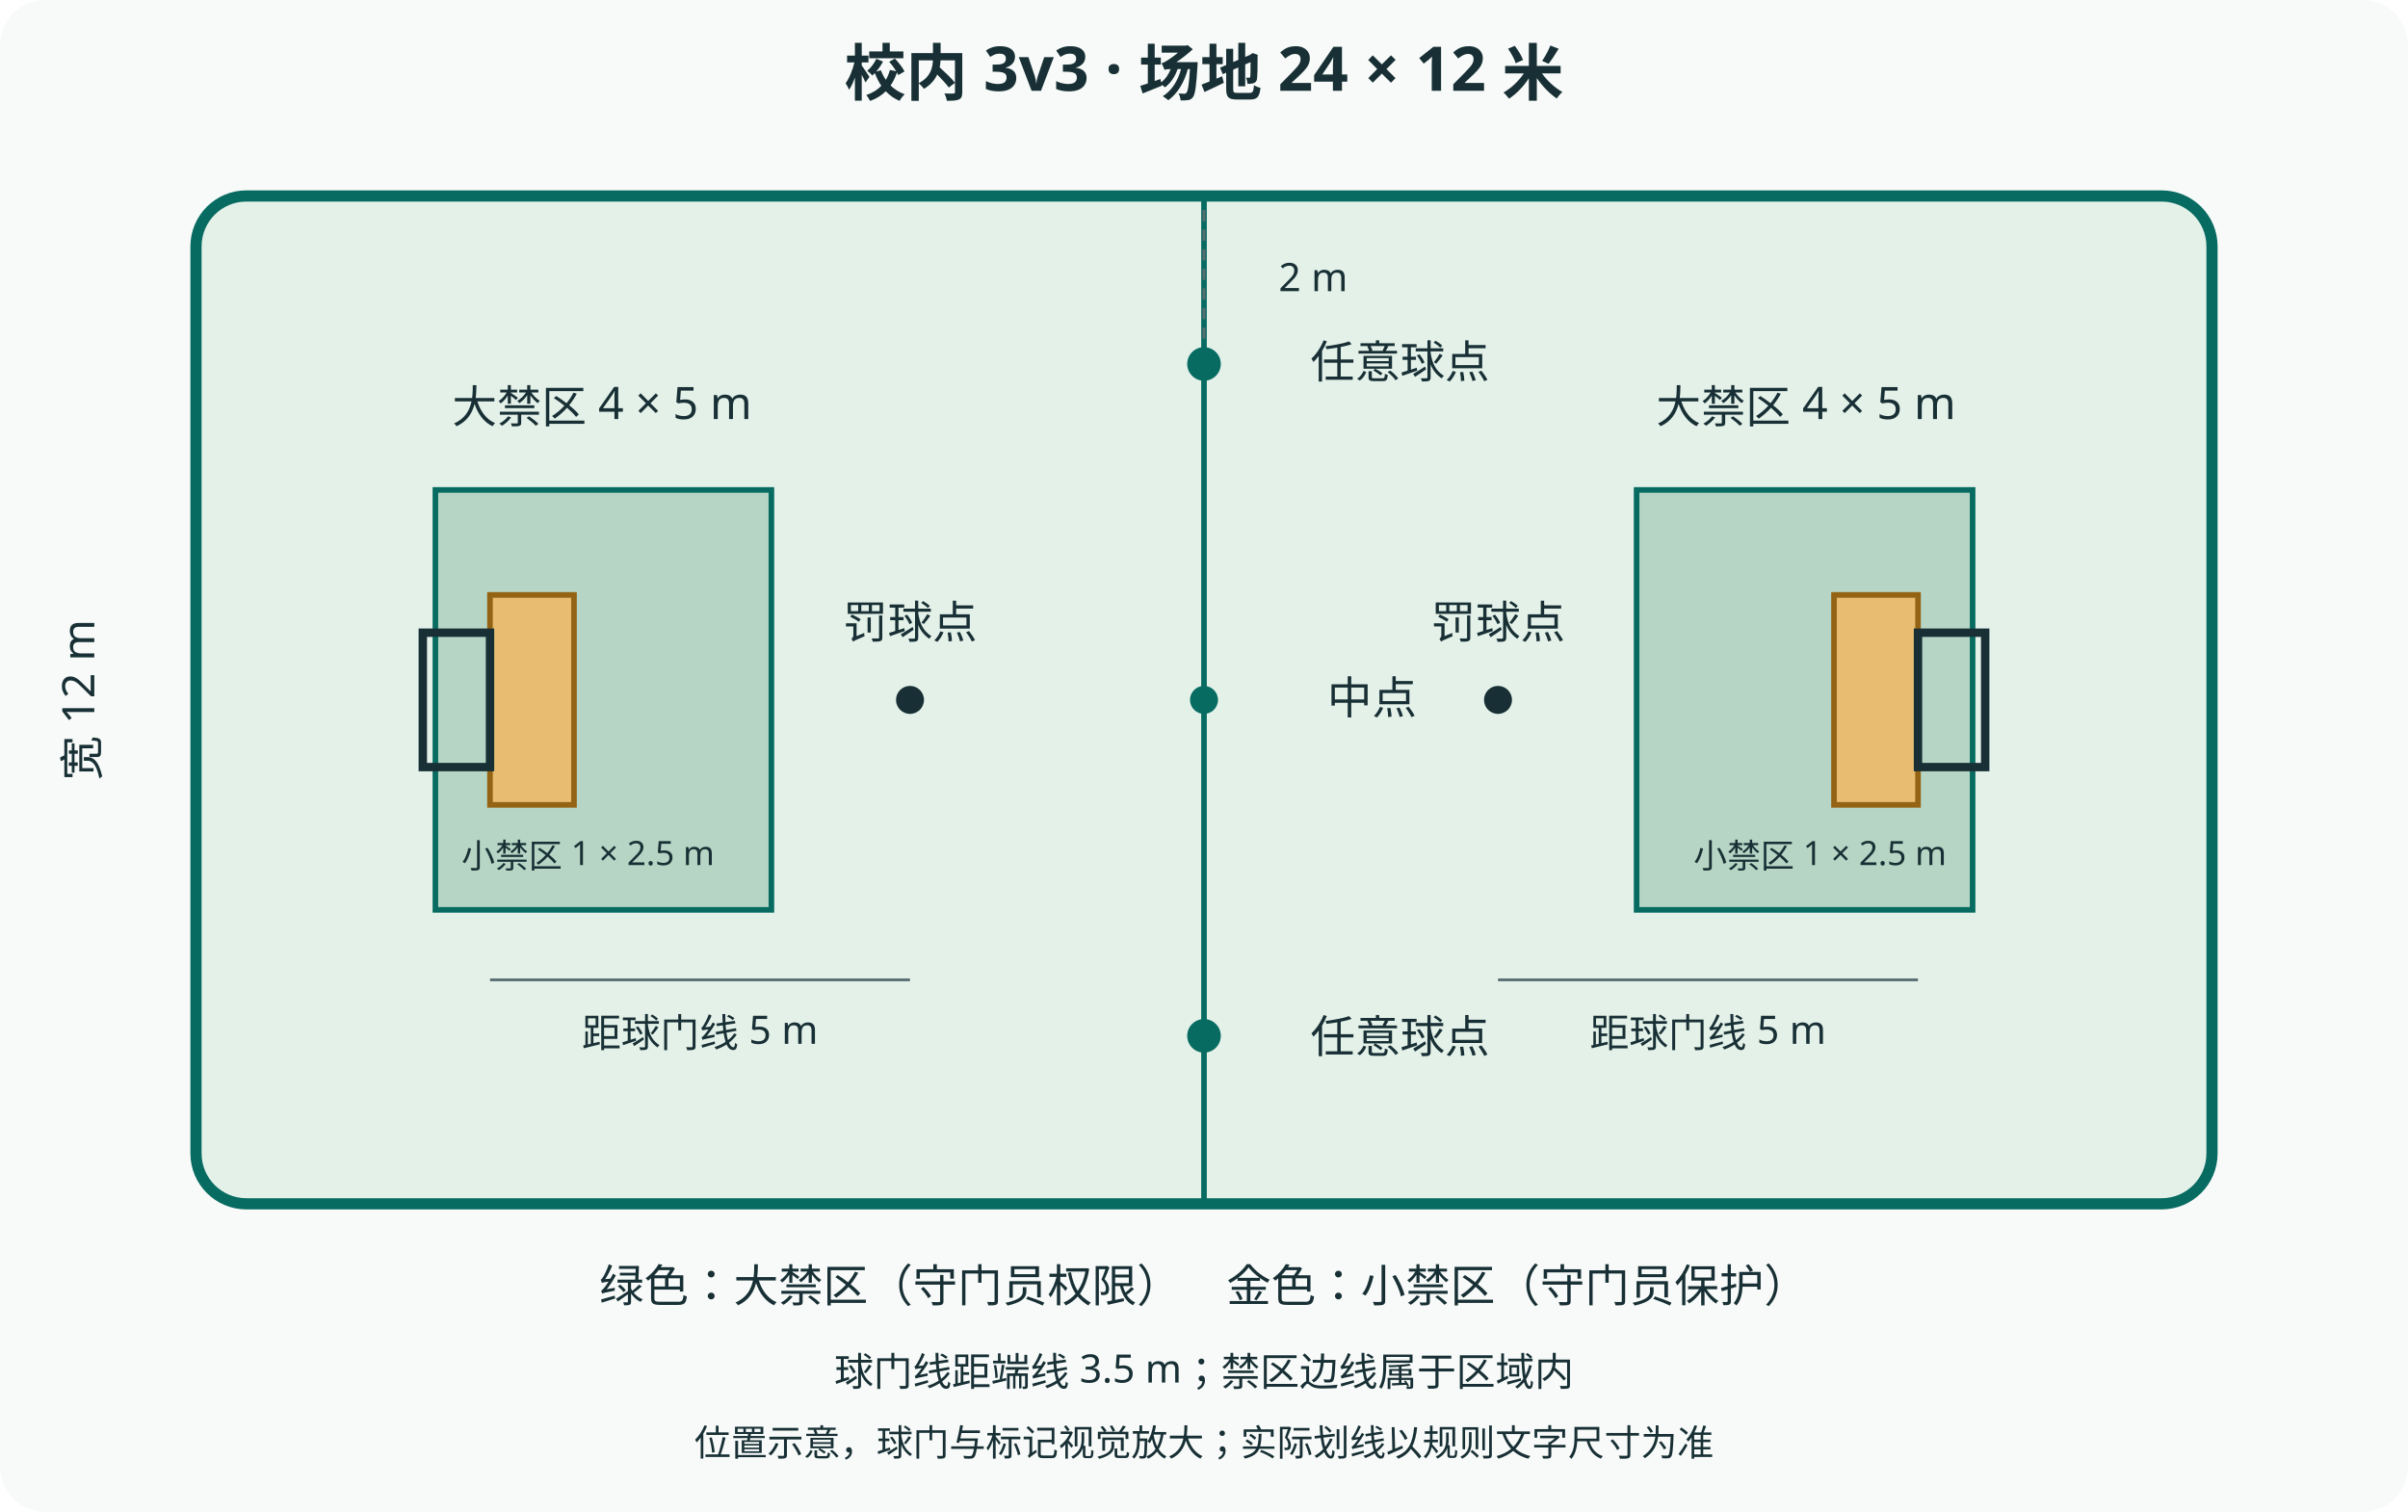
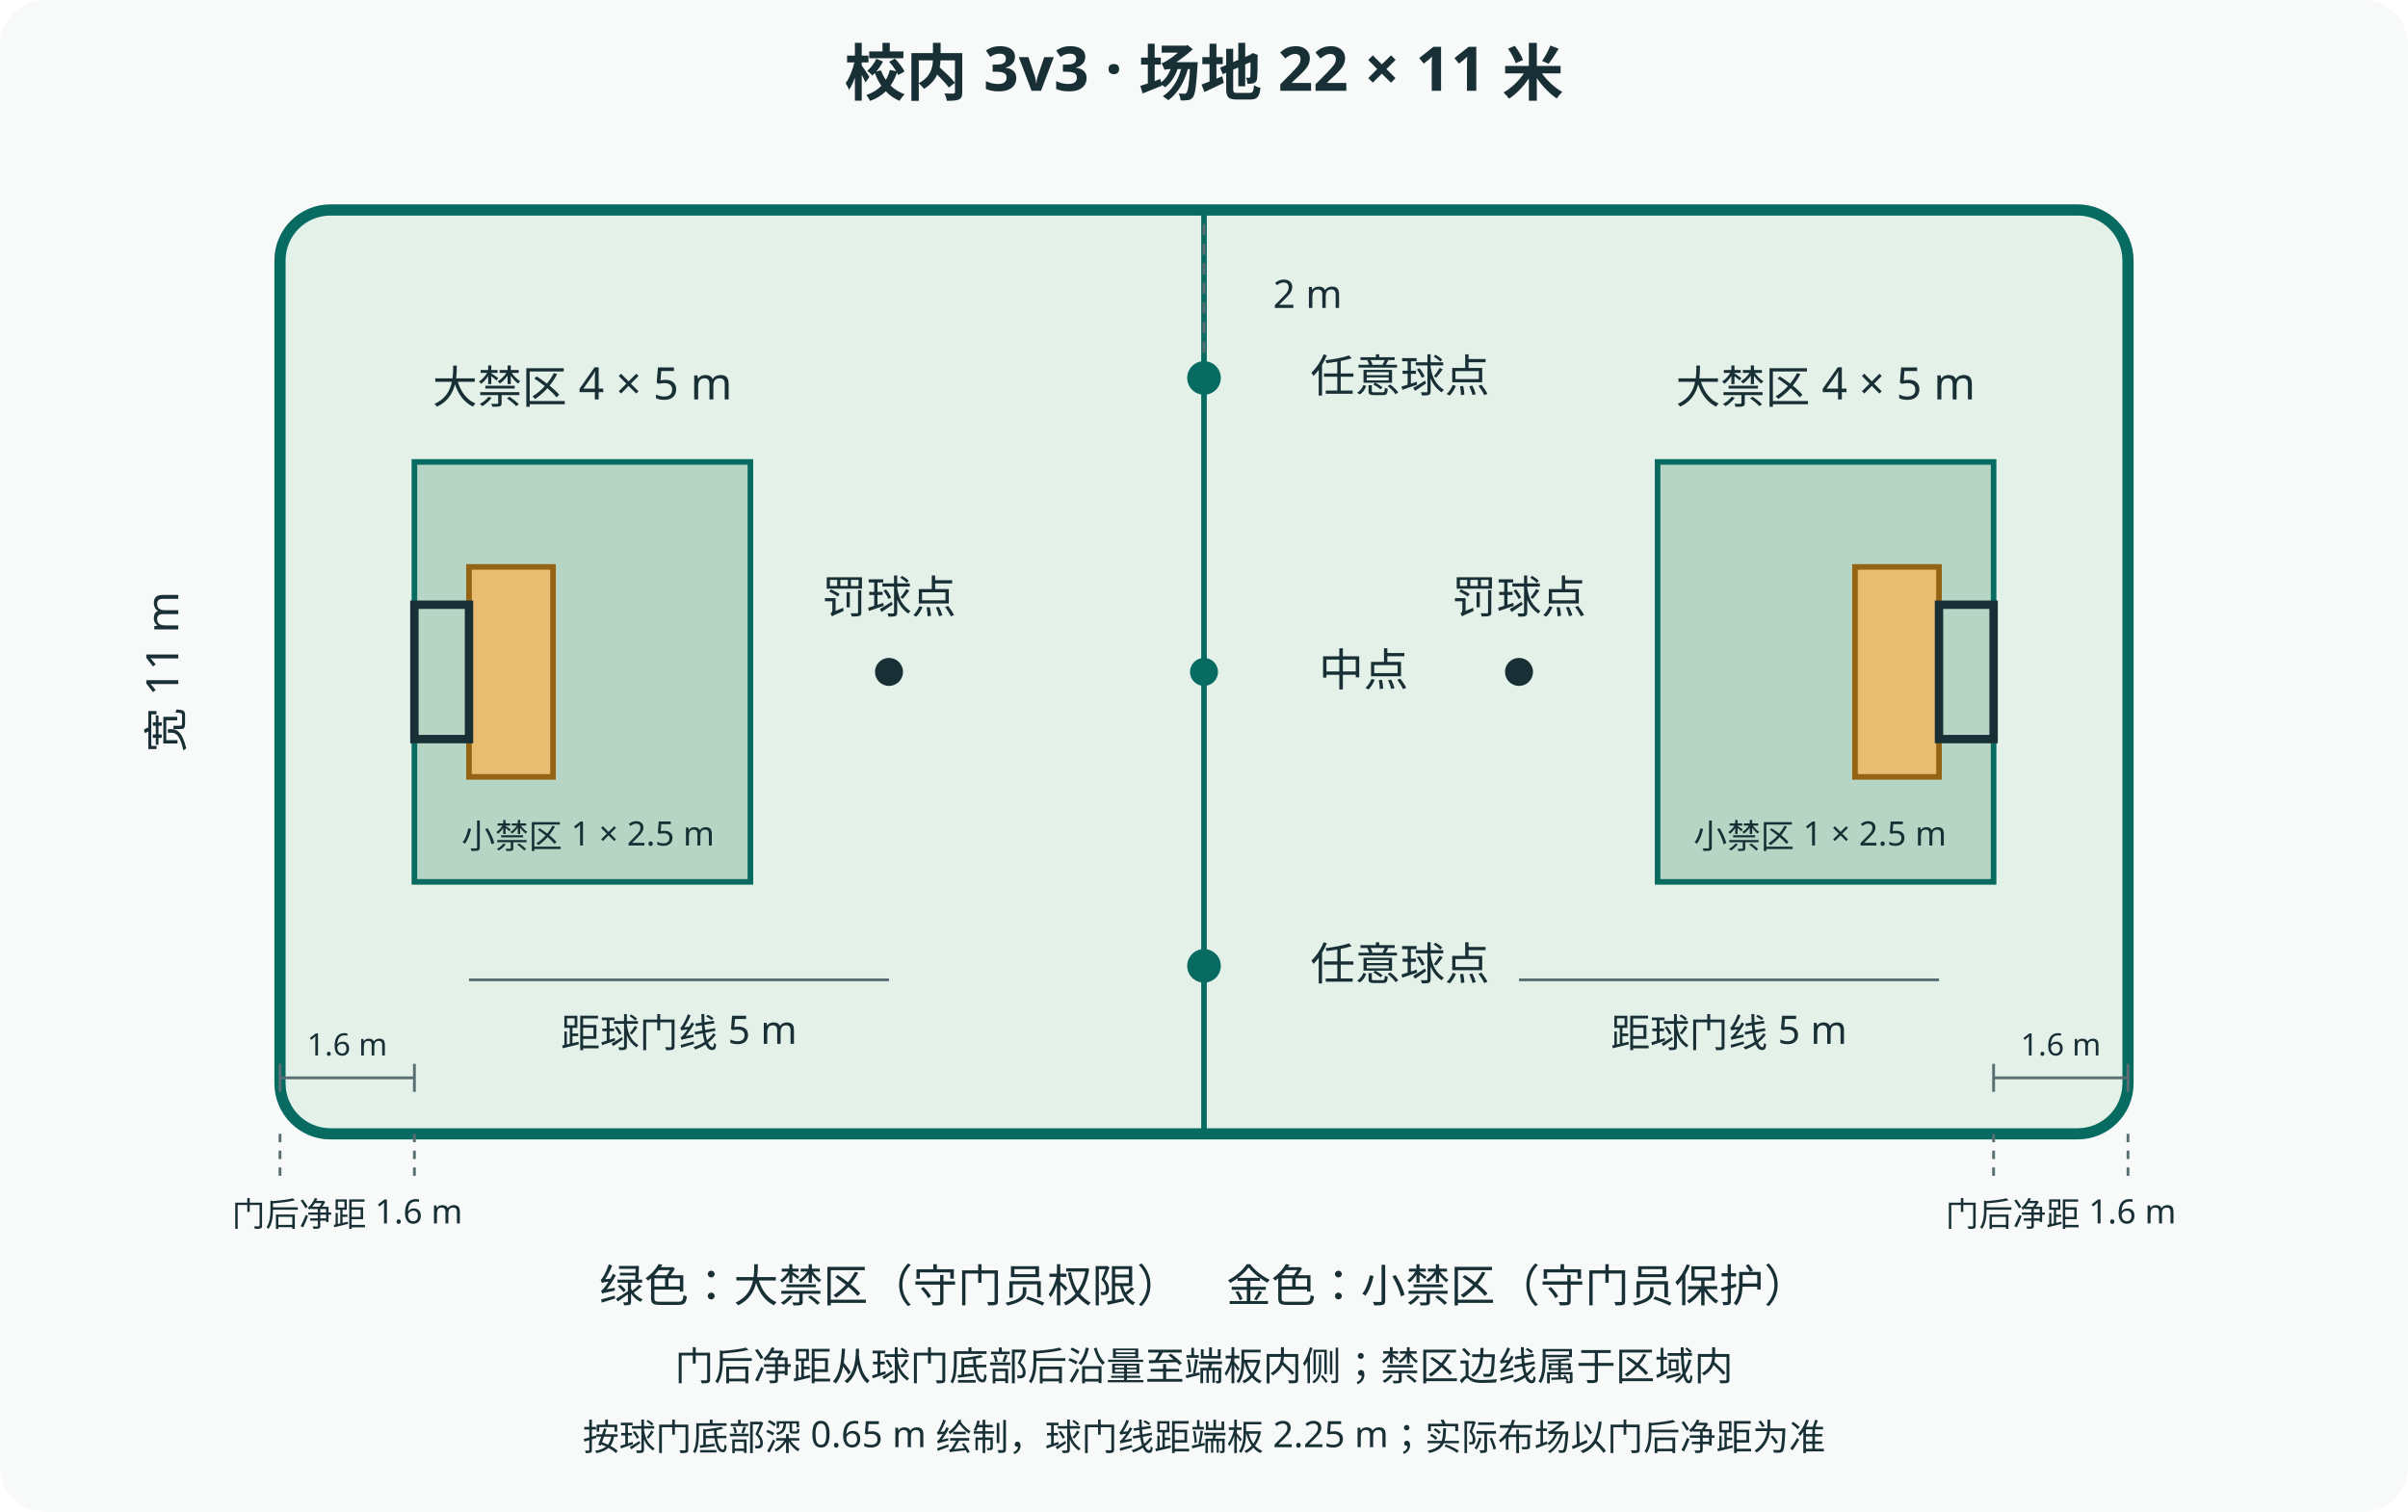
<svg xmlns="http://www.w3.org/2000/svg" viewBox="0 0 860 540" role="img" aria-labelledby="title desc">
  <rect width="860" height="540" rx="16" fill="#f7faf8" />
-   <rect x="70" y="70" width="720" height="360" rx="18" fill="#e4f1e9" stroke="#076b61" stroke-width="4" />
-   <path d="M430 70V430" stroke="#076b61" stroke-width="2" />
+   <rect id="court" x="100" y="75" width="660" height="330" rx="18" fill="#e4f1e9" stroke="#076b61" stroke-width="4" />
+   <path d="M430 75V405" stroke="#076b61" stroke-width="2" />
  <g fill="#b6d5c4" stroke="#076b61" stroke-width="2">
-     <rect x="155.5" y="175" width="120" height="150" />
-     <rect x="584.5" y="175" width="120" height="150" />
+     <rect id="left-crease" x="148" y="165" width="120" height="150" />
+     <rect id="right-crease" x="592" y="165" width="120" height="150" />
  </g>
  <g fill="#e8bd71" stroke="#946314" stroke-width="2">
-     <rect x="175" y="212.5" width="30" height="75" />
-     <rect x="655" y="212.5" width="30" height="75" />
+     <rect id="left-keeper-area" x="167.5" y="202.5" width="30" height="75" />
+     <rect id="right-keeper-area" x="662.5" y="202.5" width="30" height="75" />
  </g>
  <g fill="none" stroke="#183035" stroke-width="3">
-     <rect x="151" y="226" width="24" height="48" />
-     <rect x="685" y="226" width="24" height="48" />
+     <rect id="left-goal" x="148" y="216" width="19.5" height="48" />
+     <rect id="right-goal" x="692.5" y="216" width="19.5" height="48" />
  </g>
  <g fill="#076b61">
-     <circle cx="430" cy="250" r="5" />
-     <circle cx="430" cy="130" r="6" />
-     <circle cx="430" cy="370" r="6" />
+     <circle cx="430" cy="240" r="5" />
+     <circle cx="430" cy="135" r="6" />
+     <circle cx="430" cy="345" r="6" />
  </g>
  <g fill="#183035">
-     <circle cx="325" cy="250" r="5" />
-     <circle cx="535" cy="250" r="5" />
+     <circle id="left-penalty" cx="317.5" cy="240" r="5" />
+     <circle id="right-penalty" cx="542.5" cy="240" r="5" />
  </g>
  <g stroke="#586e73" fill="none">
-     <path d="M175 350H325M535 350H685" />
-     <path d="M430 75V122" stroke-dasharray="4 3" />
+     <path d="M167.5 350H317.5M542.5 350H692.5" />
+     <path d="M430 80V127" stroke-dasharray="4 3" />
+     <path d="M100 385H148M712 385H760M100 380V390M148 380V390M712 380V390M760 380V390" />
+     <path d="M100 405V422M148 405V422M712 405V422M760 405V422" stroke-dasharray="3 3" />
  </g>
  <g font-family="Microsoft YaHei,system-ui,sans-serif" fill="#183035" font-size="16" text-anchor="middle">
-     <text x="430" y="34" font-size="22" font-weight="bold">校内 3v3 · 场地 24 × 12 米</text>
-     <text x="35" y="250" transform="rotate(-90 35 250)">宽 12 m</text>
-     <text x="215" y="151">大禁区 4 × 5 m</text>
-     <text x="645" y="151">大禁区 4 × 5 m</text>
-     <text x="210" y="310" font-size="12">小禁区 1 × 2.5 m</text>
-     <text x="650" y="310" font-size="12">小禁区 1 × 2.5 m</text>
-     <text x="469" y="104" font-size="14">2 m</text>
-     <text x="500" y="135">任意球点</text>
-     <text x="490" y="255">中点</text>
-     <text x="500" y="376">任意球点</text>
-     <text x="325" y="228">罚球点</text>
-     <text x="535" y="228">罚球点</text>
-     <text x="250" y="374" font-size="14">距球门线 5 m</text>
-     <text x="610" y="374" font-size="14">距球门线 5 m</text>
+     <text x="430" y="34" font-size="22" font-weight="bold">校内 3v3 · 场地 22 × 11 米</text>
+     <text x="65" y="240" transform="rotate(-90 65 240)">宽 11 m</text>
+     <text x="208" y="144">大禁区 4 × 5 m</text>
+     <text x="652" y="144">大禁区 4 × 5 m</text>
+     <text x="210" y="303" font-size="12">小禁区 1 × 2.5 m</text>
+     <text x="650" y="303" font-size="12">小禁区 1 × 2.5 m</text>
+     <text x="467" y="110" font-size="14">2 m</text>
+     <text x="500" y="140">任意球点</text>
+     <text x="487" y="245">中点</text>
+     <text x="500" y="350">任意球点</text>
+     <text x="317.5" y="219">罚球点</text>
+     <text x="542.5" y="219">罚球点</text>
+     <text x="242.5" y="374" font-size="14">距球门线 5 m</text>
+     <text x="617.5" y="374" font-size="14">距球门线 5 m</text>
+     <text x="124" y="377" font-size="11">1.6 m</text>
+     <text x="736" y="377" font-size="11">1.6 m</text>
+     <text x="124" y="438" font-size="12">门后净距 1.6 m</text>
+     <text x="736" y="438" font-size="12">门后净距 1.6 m</text>
    <text x="430" y="465">绿色：大禁区（守门员权限）　金色：小禁区（守门员保护）</text>
-     <text x="430" y="495" font-size="14">球门线距端线 3.5 m；禁区边线属于区域内</text>
-     <text x="430" y="520" font-size="13">位置示意，球门与标记视觉放大；实际划线以规则文字尺寸为准</text>
+     <text x="430" y="493" font-size="14">门后净距从球门底部后沿量至端板内侧；禁区边线属于区域内</text>
+     <text x="430" y="518" font-size="13">按球门底部深 0.65 m 绘制，球门线距端板 2.25 m；实际布场以门后净距为准</text>
  </g>
</svg>
